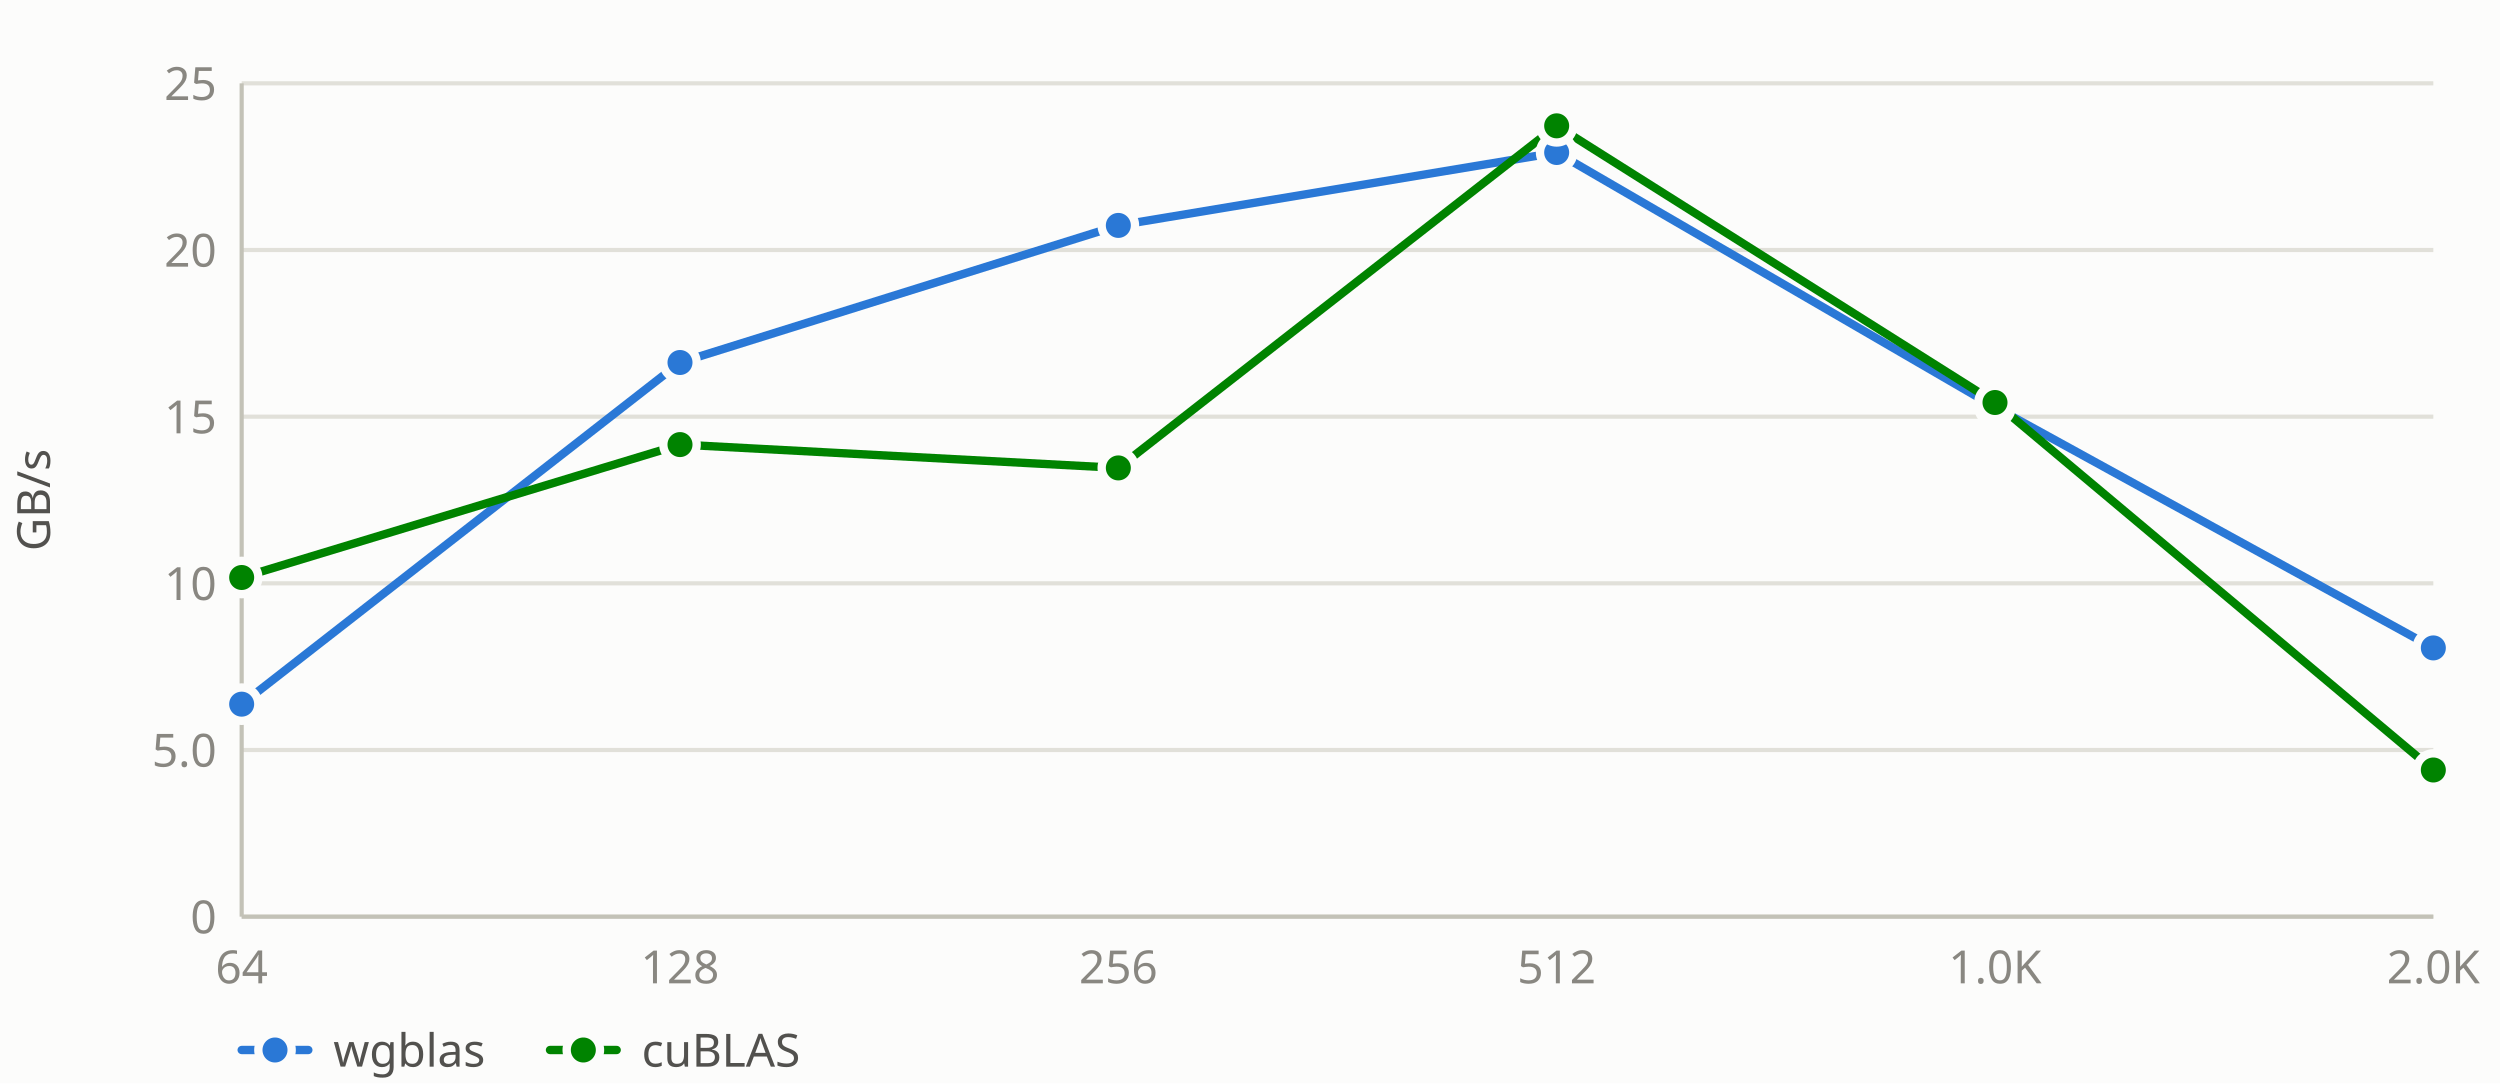
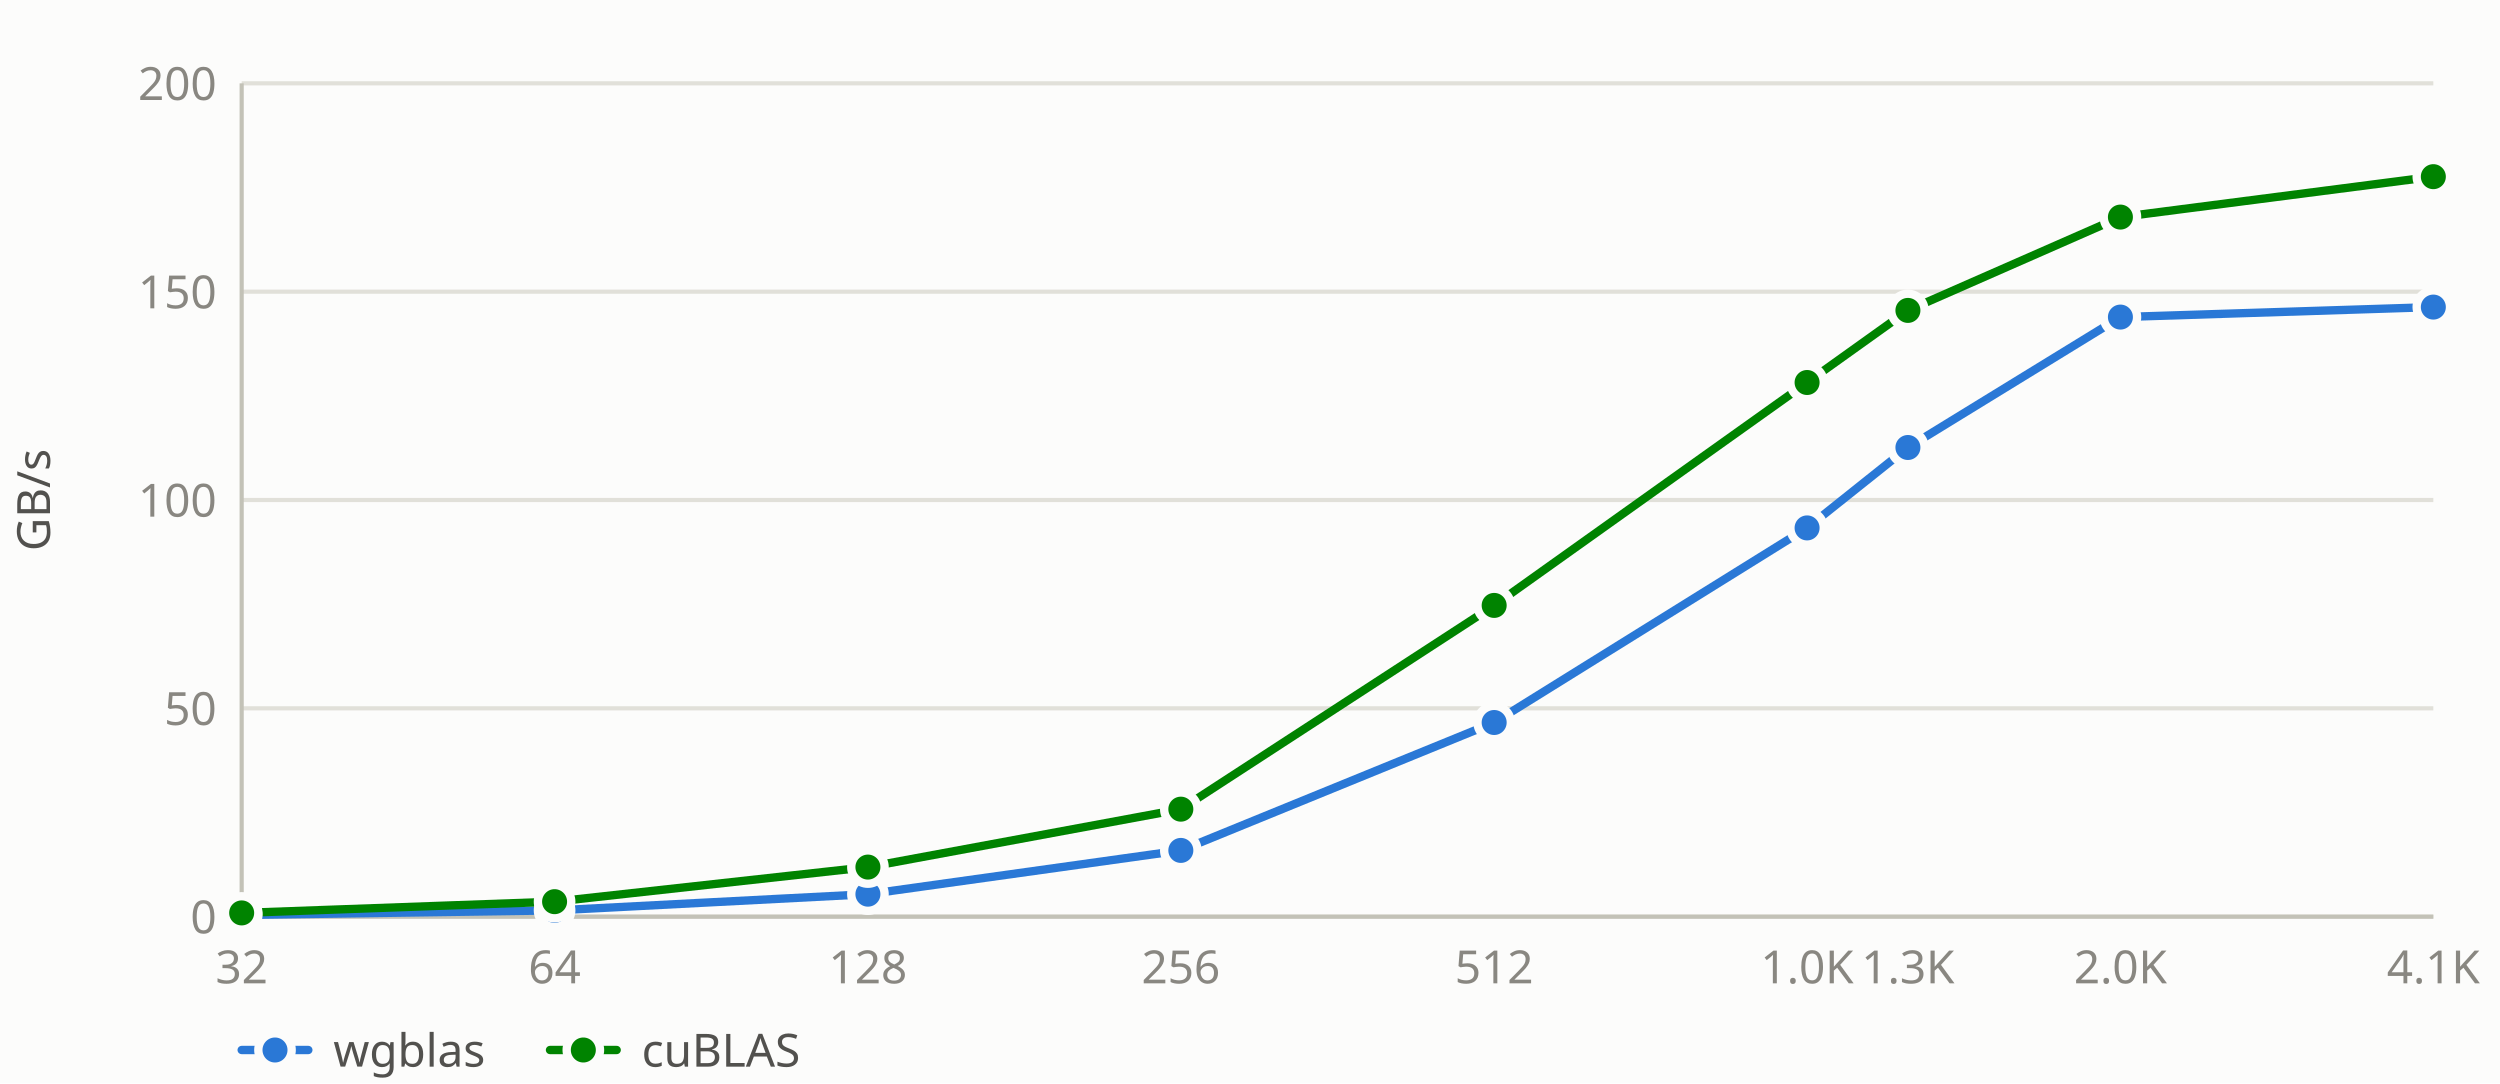
- <svg xmlns="http://www.w3.org/2000/svg" id="bc-ssymm-alpha1eneg38-nvidia_geforce_gtx_1650-gbs" viewBox="0 0 600 260" width="600" height="260" role="img" aria-label="GB/s vs n">
-   <style>#bc-ssymm-alpha1eneg38-nvidia_geforce_gtx_1650-gbs .bg{fill:#fcfcfb}#bc-ssymm-alpha1eneg38-nvidia_geforce_gtx_1650-gbs .gr{stroke:#e1e0d9;stroke-width:1;fill:none}#bc-ssymm-alpha1eneg38-nvidia_geforce_gtx_1650-gbs .ax{stroke:#c3c2b7;stroke-width:1;fill:none}#bc-ssymm-alpha1eneg38-nvidia_geforce_gtx_1650-gbs .at{fill:#898781;font:11px/1 system-ui,sans-serif}#bc-ssymm-alpha1eneg38-nvidia_geforce_gtx_1650-gbs .lt{fill:#52514e;font:11px/1 system-ui,sans-serif}#bc-ssymm-alpha1eneg38-nvidia_geforce_gtx_1650-gbs .ln1{stroke:#2a78d6;fill:none;stroke-width:2;stroke-linejoin:round;stroke-linecap:round}#bc-ssymm-alpha1eneg38-nvidia_geforce_gtx_1650-gbs .mk1{fill:#2a78d6;stroke:#fcfcfb;stroke-width:2}#bc-ssymm-alpha1eneg38-nvidia_geforce_gtx_1650-gbs .ln2{stroke:#008300;fill:none;stroke-width:2;stroke-linejoin:round;stroke-linecap:round}#bc-ssymm-alpha1eneg38-nvidia_geforce_gtx_1650-gbs .mk2{fill:#008300;stroke:#fcfcfb;stroke-width:2}@media(prefers-color-scheme:dark){#bc-ssymm-alpha1eneg38-nvidia_geforce_gtx_1650-gbs .bg{fill:#1a1a19}#bc-ssymm-alpha1eneg38-nvidia_geforce_gtx_1650-gbs .gr{stroke:#2c2c2a}#bc-ssymm-alpha1eneg38-nvidia_geforce_gtx_1650-gbs .ax{stroke:#383835}#bc-ssymm-alpha1eneg38-nvidia_geforce_gtx_1650-gbs .at{fill:#898781}#bc-ssymm-alpha1eneg38-nvidia_geforce_gtx_1650-gbs .lt{fill:#c3c2b7}#bc-ssymm-alpha1eneg38-nvidia_geforce_gtx_1650-gbs .ln1{stroke:#3987e5}#bc-ssymm-alpha1eneg38-nvidia_geforce_gtx_1650-gbs .mk1{fill:#3987e5;stroke:#1a1a19}#bc-ssymm-alpha1eneg38-nvidia_geforce_gtx_1650-gbs .ln2{stroke:#008300}#bc-ssymm-alpha1eneg38-nvidia_geforce_gtx_1650-gbs .mk2{fill:#008300;stroke:#1a1a19}}:root[data-theme=dark] #bc-ssymm-alpha1eneg38-nvidia_geforce_gtx_1650-gbs .bg{fill:#1a1a19}:root[data-theme=dark] #bc-ssymm-alpha1eneg38-nvidia_geforce_gtx_1650-gbs .gr{stroke:#2c2c2a}:root[data-theme=dark] #bc-ssymm-alpha1eneg38-nvidia_geforce_gtx_1650-gbs .ax{stroke:#383835}:root[data-theme=dark] #bc-ssymm-alpha1eneg38-nvidia_geforce_gtx_1650-gbs .lt{fill:#c3c2b7}:root[data-theme=dark] #bc-ssymm-alpha1eneg38-nvidia_geforce_gtx_1650-gbs .ln1{stroke:#3987e5}:root[data-theme=dark] #bc-ssymm-alpha1eneg38-nvidia_geforce_gtx_1650-gbs .mk1{fill:#3987e5;stroke:#1a1a19}:root[data-theme=dark] #bc-ssymm-alpha1eneg38-nvidia_geforce_gtx_1650-gbs .mk2{stroke:#1a1a19}</style>
+ <svg xmlns="http://www.w3.org/2000/svg" id="bc-sgemv-alpha1eneg38-nvidia_geforce_gtx_1650-gbs" viewBox="0 0 600 260" width="600" height="260" role="img" aria-label="GB/s vs n">
+   <style>#bc-sgemv-alpha1eneg38-nvidia_geforce_gtx_1650-gbs .bg{fill:#fcfcfb}#bc-sgemv-alpha1eneg38-nvidia_geforce_gtx_1650-gbs .gr{stroke:#e1e0d9;stroke-width:1;fill:none}#bc-sgemv-alpha1eneg38-nvidia_geforce_gtx_1650-gbs .ax{stroke:#c3c2b7;stroke-width:1;fill:none}#bc-sgemv-alpha1eneg38-nvidia_geforce_gtx_1650-gbs .at{fill:#898781;font:11px/1 system-ui,sans-serif}#bc-sgemv-alpha1eneg38-nvidia_geforce_gtx_1650-gbs .lt{fill:#52514e;font:11px/1 system-ui,sans-serif}#bc-sgemv-alpha1eneg38-nvidia_geforce_gtx_1650-gbs .ln1{stroke:#2a78d6;fill:none;stroke-width:2;stroke-linejoin:round;stroke-linecap:round}#bc-sgemv-alpha1eneg38-nvidia_geforce_gtx_1650-gbs .mk1{fill:#2a78d6;stroke:#fcfcfb;stroke-width:2}#bc-sgemv-alpha1eneg38-nvidia_geforce_gtx_1650-gbs .ln2{stroke:#008300;fill:none;stroke-width:2;stroke-linejoin:round;stroke-linecap:round}#bc-sgemv-alpha1eneg38-nvidia_geforce_gtx_1650-gbs .mk2{fill:#008300;stroke:#fcfcfb;stroke-width:2}@media(prefers-color-scheme:dark){#bc-sgemv-alpha1eneg38-nvidia_geforce_gtx_1650-gbs .bg{fill:#1a1a19}#bc-sgemv-alpha1eneg38-nvidia_geforce_gtx_1650-gbs .gr{stroke:#2c2c2a}#bc-sgemv-alpha1eneg38-nvidia_geforce_gtx_1650-gbs .ax{stroke:#383835}#bc-sgemv-alpha1eneg38-nvidia_geforce_gtx_1650-gbs .at{fill:#898781}#bc-sgemv-alpha1eneg38-nvidia_geforce_gtx_1650-gbs .lt{fill:#c3c2b7}#bc-sgemv-alpha1eneg38-nvidia_geforce_gtx_1650-gbs .ln1{stroke:#3987e5}#bc-sgemv-alpha1eneg38-nvidia_geforce_gtx_1650-gbs .mk1{fill:#3987e5;stroke:#1a1a19}#bc-sgemv-alpha1eneg38-nvidia_geforce_gtx_1650-gbs .ln2{stroke:#008300}#bc-sgemv-alpha1eneg38-nvidia_geforce_gtx_1650-gbs .mk2{fill:#008300;stroke:#1a1a19}}:root[data-theme=dark] #bc-sgemv-alpha1eneg38-nvidia_geforce_gtx_1650-gbs .bg{fill:#1a1a19}:root[data-theme=dark] #bc-sgemv-alpha1eneg38-nvidia_geforce_gtx_1650-gbs .gr{stroke:#2c2c2a}:root[data-theme=dark] #bc-sgemv-alpha1eneg38-nvidia_geforce_gtx_1650-gbs .ax{stroke:#383835}:root[data-theme=dark] #bc-sgemv-alpha1eneg38-nvidia_geforce_gtx_1650-gbs .lt{fill:#c3c2b7}:root[data-theme=dark] #bc-sgemv-alpha1eneg38-nvidia_geforce_gtx_1650-gbs .ln1{stroke:#3987e5}:root[data-theme=dark] #bc-sgemv-alpha1eneg38-nvidia_geforce_gtx_1650-gbs .mk1{fill:#3987e5;stroke:#1a1a19}:root[data-theme=dark] #bc-sgemv-alpha1eneg38-nvidia_geforce_gtx_1650-gbs .mk2{stroke:#1a1a19}</style>
  <rect class="bg" width="600" height="260" />
  <line class="gr" x1="58" y1="220.0" x2="584" y2="220.0" />
-   <line class="gr" x1="58" y1="180.0" x2="584" y2="180.0" />
-   <line class="gr" x1="58" y1="140.0" x2="584" y2="140.0" />
-   <line class="gr" x1="58" y1="100.0" x2="584" y2="100.0" />
-   <line class="gr" x1="58" y1="60.0" x2="584" y2="60.0" />
+   <line class="gr" x1="58" y1="170.0" x2="584" y2="170.0" />
+   <line class="gr" x1="58" y1="120.0" x2="584" y2="120.0" />
+   <line class="gr" x1="58" y1="70.0" x2="584" y2="70.0" />
  <line class="gr" x1="58" y1="20.0" x2="584" y2="20.0" />
  <line class="ax" x1="58" y1="20" x2="58" y2="220" />
  <line class="ax" x1="58" y1="220" x2="584" y2="220" />
  <text class="at" x="52" y="224.0" text-anchor="end">0</text>
-   <text class="at" x="52" y="184.0" text-anchor="end">5.0</text>
-   <text class="at" x="52" y="144.0" text-anchor="end">10</text>
-   <text class="at" x="52" y="104.0" text-anchor="end">15</text>
-   <text class="at" x="52" y="64.0" text-anchor="end">20</text>
-   <text class="at" x="52" y="24.0" text-anchor="end">25</text>
+   <text class="at" x="52" y="174.0" text-anchor="end">50</text>
+   <text class="at" x="52" y="124.0" text-anchor="end">100</text>
+   <text class="at" x="52" y="74.0" text-anchor="end">150</text>
+   <text class="at" x="52" y="24.0" text-anchor="end">200</text>
  <text class="lt" x="12" y="120.0" text-anchor="middle" transform="rotate(-90 12 120.0)">GB/s</text>
-   <text class="at" x="58.0" y="236" text-anchor="middle">64</text>
-   <text class="at" x="163.2" y="236" text-anchor="middle">128</text>
-   <text class="at" x="268.4" y="236" text-anchor="middle">256</text>
-   <text class="at" x="373.6" y="236" text-anchor="middle">512</text>
-   <text class="at" x="478.8" y="236" text-anchor="middle">1.0K</text>
-   <text class="at" x="584.0" y="236" text-anchor="middle">2.0K</text>
-   <polyline class="ln1" points="58.0,169.0 163.2,87.0 268.4,54.1 373.6,36.6 478.8,97.7 584.0,155.5" />
-   <polyline class="ln2" points="58.0,138.6 163.2,106.7 268.4,112.3 373.6,30.2 478.8,96.6 584.0,184.8" />
-   <circle class="mk1" cx="58.0" cy="169.0" r="4" />
-   <circle class="mk1" cx="163.2" cy="87.0" r="4" />
-   <circle class="mk1" cx="268.4" cy="54.1" r="4" />
-   <circle class="mk1" cx="373.6" cy="36.6" r="4" />
-   <circle class="mk1" cx="478.8" cy="97.7" r="4" />
-   <circle class="mk1" cx="584.0" cy="155.5" r="4" />
-   <circle class="mk2" cx="58.0" cy="138.6" r="4" />
-   <circle class="mk2" cx="163.2" cy="106.7" r="4" />
-   <circle class="mk2" cx="268.4" cy="112.3" r="4" />
-   <circle class="mk2" cx="373.6" cy="30.2" r="4" />
-   <circle class="mk2" cx="478.8" cy="96.6" r="4" />
-   <circle class="mk2" cx="584.0" cy="184.8" r="4" />
+   <text class="at" x="58.0" y="236" text-anchor="middle">32</text>
+   <text class="at" x="133.1" y="236" text-anchor="middle">64</text>
+   <text class="at" x="208.3" y="236" text-anchor="middle">128</text>
+   <text class="at" x="283.4" y="236" text-anchor="middle">256</text>
+   <text class="at" x="358.6" y="236" text-anchor="middle">512</text>
+   <text class="at" x="433.7" y="236" text-anchor="middle">1.0K</text>
+   <text class="at" x="457.9" y="236" text-anchor="middle">1.3K</text>
+   <text class="at" x="508.9" y="236" text-anchor="middle">2.0K</text>
+   <text class="at" x="584.0" y="236" text-anchor="middle">4.1K</text>
+   <polyline class="ln1" points="58.0,219.6 133.1,218.5 208.3,214.6 283.4,204.1 358.6,173.4 433.7,126.7 457.9,107.4 508.9,76.1 584.0,73.7" />
+   <polyline class="ln2" points="58.0,219.1 133.1,216.4 208.3,208.1 283.4,194.2 358.6,145.3 433.7,91.8 457.9,74.5 508.9,52.1 584.0,42.4" />
+   <circle class="mk1" cx="58.0" cy="219.6" r="4" />
+   <circle class="mk1" cx="133.1" cy="218.5" r="4" />
+   <circle class="mk1" cx="208.3" cy="214.6" r="4" />
+   <circle class="mk1" cx="283.4" cy="204.1" r="4" />
+   <circle class="mk1" cx="358.6" cy="173.4" r="4" />
+   <circle class="mk1" cx="433.7" cy="126.7" r="4" />
+   <circle class="mk1" cx="457.9" cy="107.4" r="4" />
+   <circle class="mk1" cx="508.9" cy="76.1" r="4" />
+   <circle class="mk1" cx="584.0" cy="73.7" r="4" />
+   <circle class="mk2" cx="58.0" cy="219.1" r="4" />
+   <circle class="mk2" cx="133.1" cy="216.4" r="4" />
+   <circle class="mk2" cx="208.3" cy="208.1" r="4" />
+   <circle class="mk2" cx="283.4" cy="194.2" r="4" />
+   <circle class="mk2" cx="358.6" cy="145.3" r="4" />
+   <circle class="mk2" cx="433.7" cy="91.8" r="4" />
+   <circle class="mk2" cx="457.9" cy="74.5" r="4" />
+   <circle class="mk2" cx="508.9" cy="52.1" r="4" />
+   <circle class="mk2" cx="584.0" cy="42.4" r="4" />
  <line class="ln1" x1="58" y1="252" x2="74" y2="252" />
  <circle class="mk1" cx="66" cy="252" r="4" />
  <text class="lt" x="80" y="256">wgblas</text>
  <line class="ln2" x1="132" y1="252" x2="148" y2="252" />
  <circle class="mk2" cx="140" cy="252" r="4" />
  <text class="lt" x="154" y="256">cuBLAS</text>
</svg>
